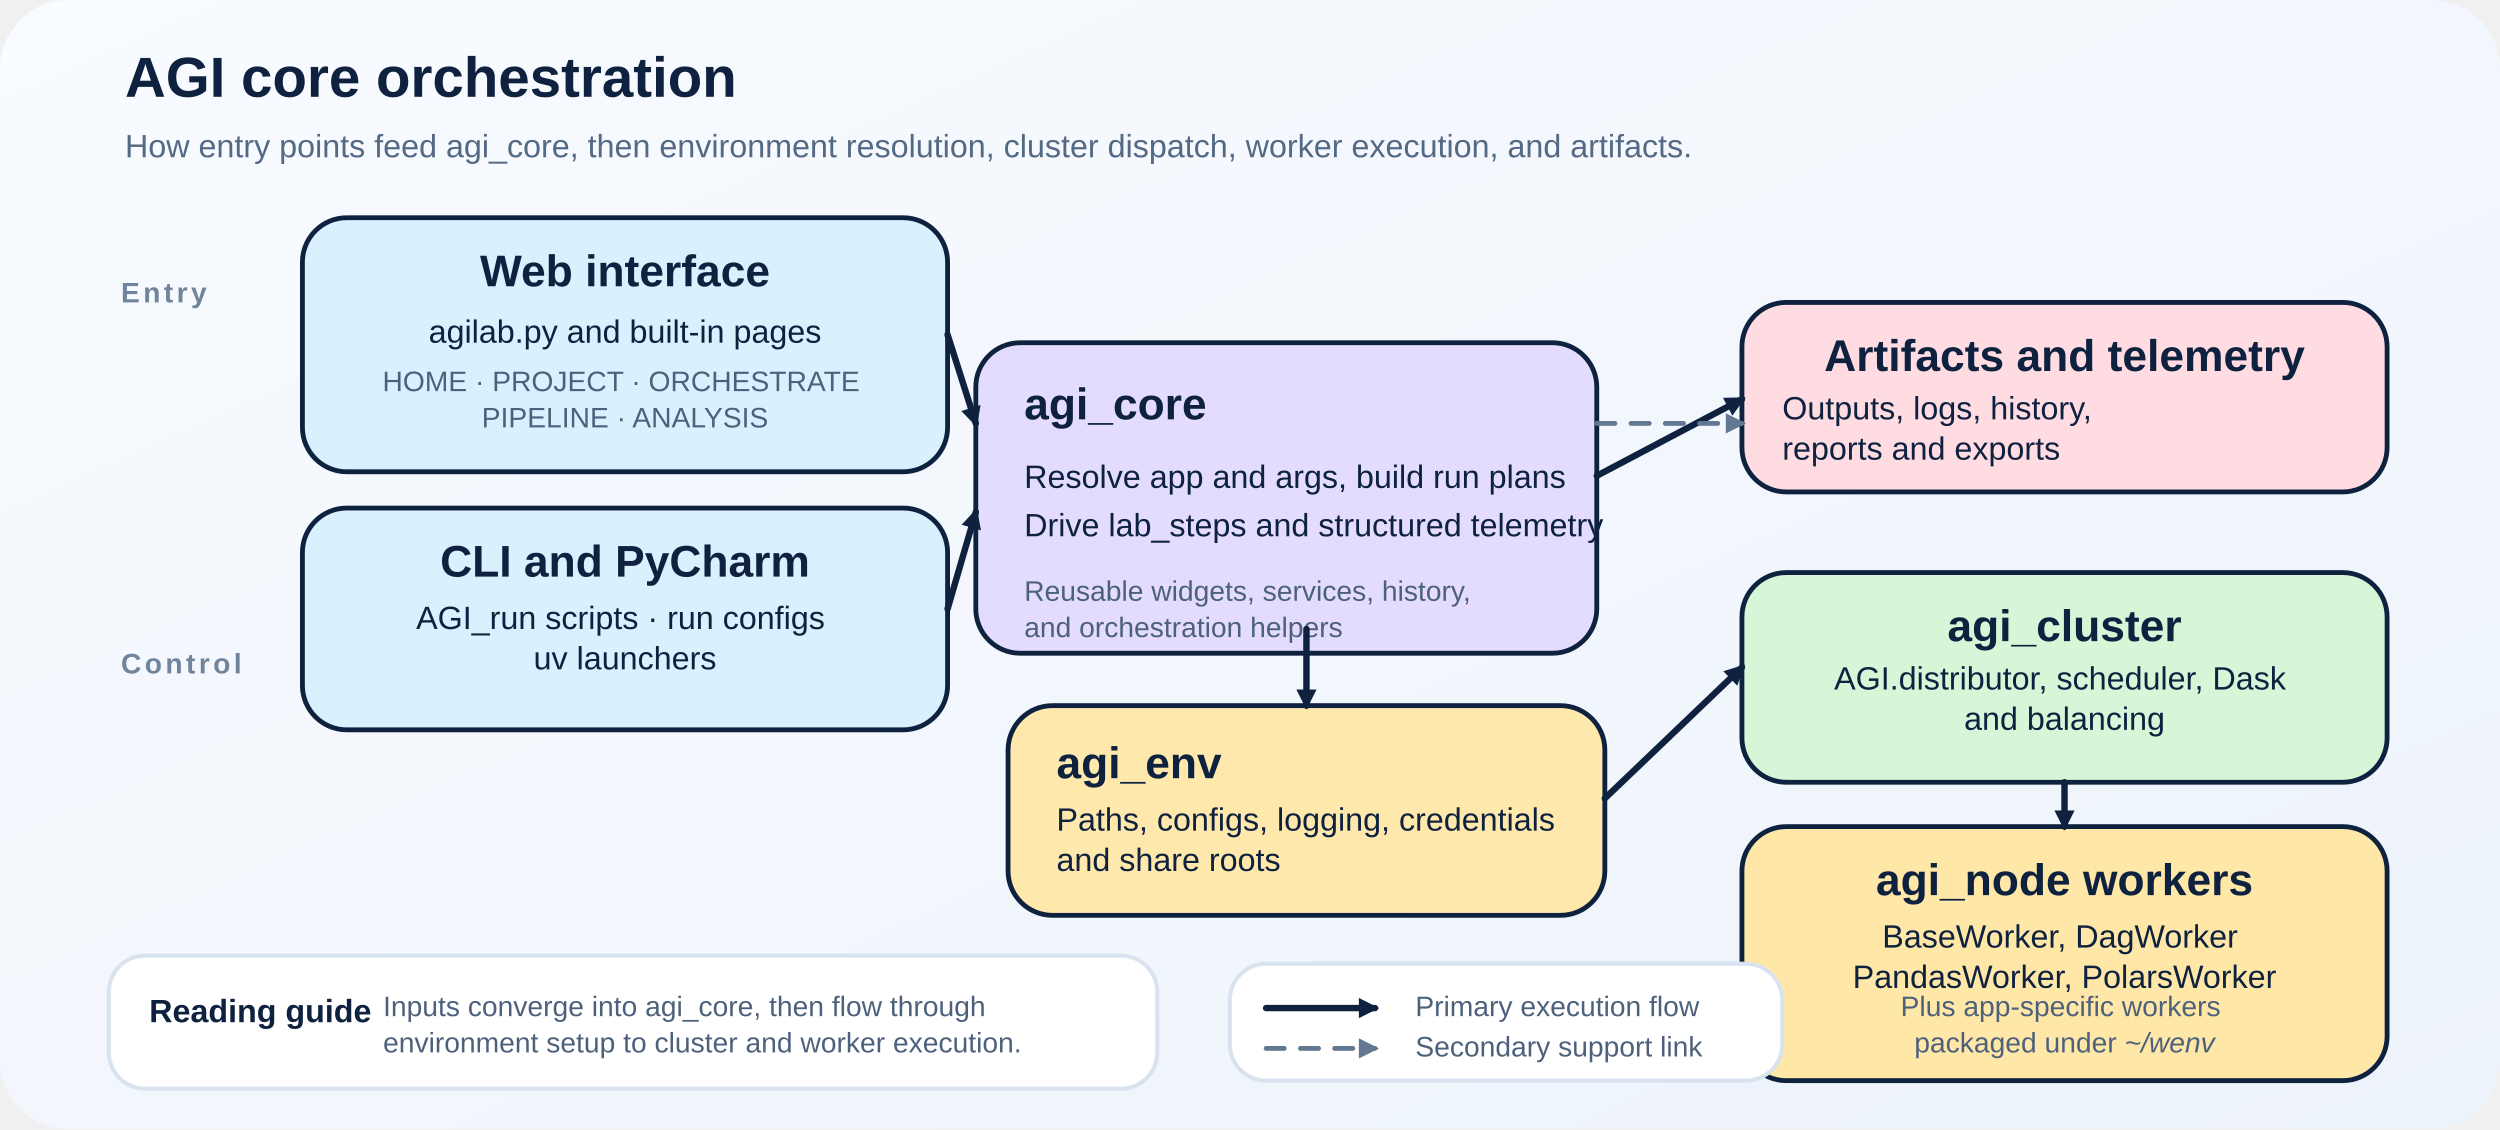
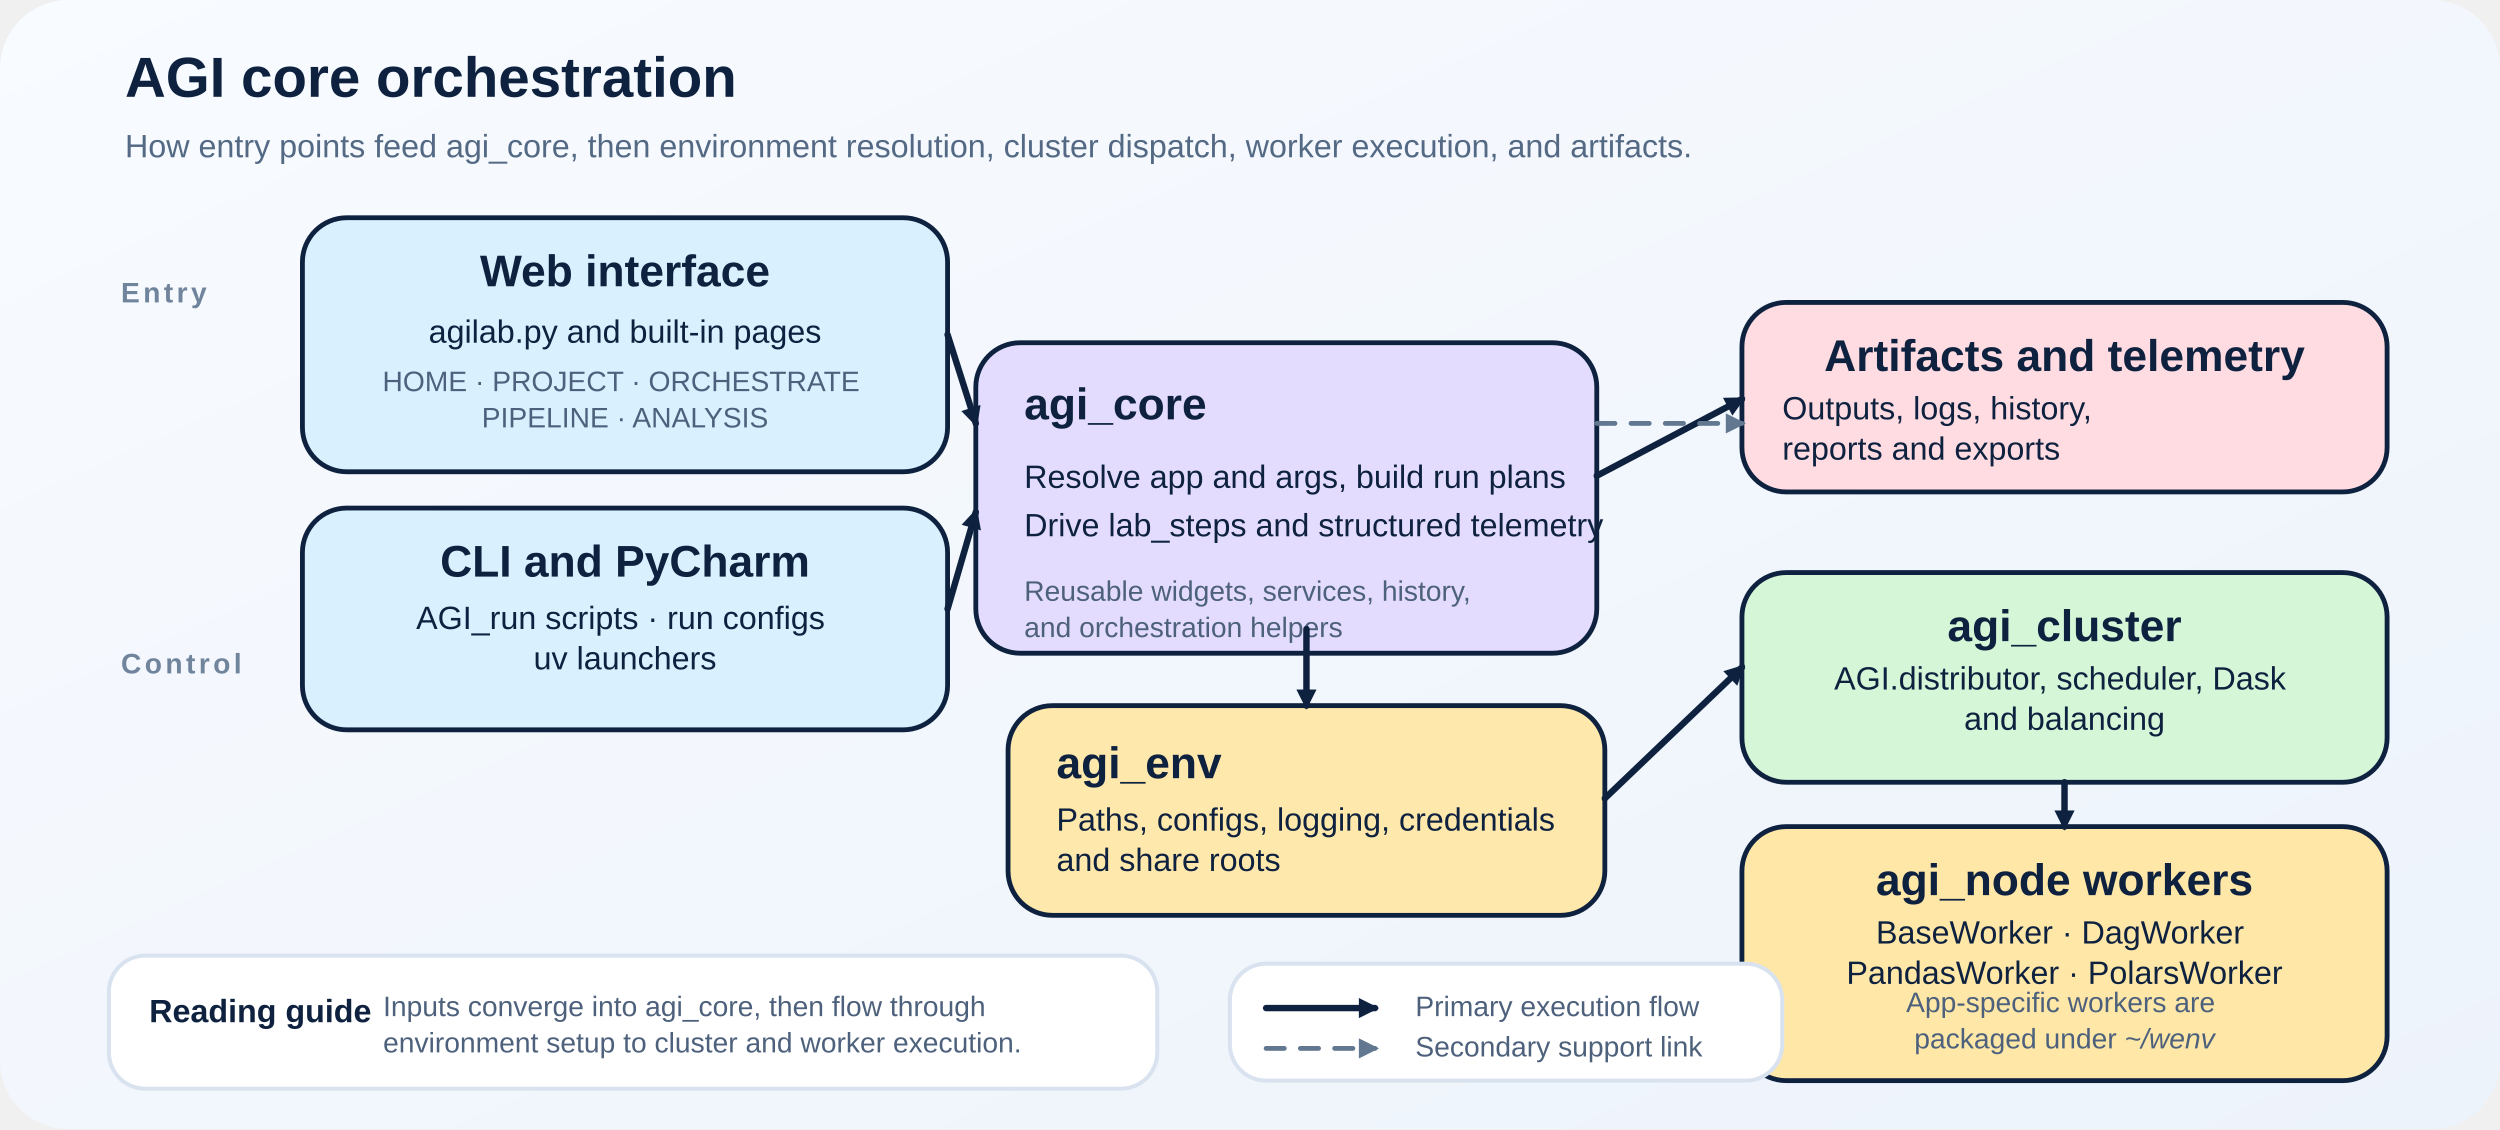
<svg xmlns="http://www.w3.org/2000/svg" width="1240" height="560" viewBox="0 0 1240 560" role="img" aria-labelledby="title desc">
  <defs>
    <style>
      text {
        font-family: Arial, Helvetica, sans-serif;
        fill: #0e223f;
      }
      .title {
        font-size: 28px;
        font-weight: 700;
      }
      .subtitle {
        font-size: 16px;
        fill: #536984;
      }
      .lane {
        font-size: 14px;
        font-weight: 700;
        letter-spacing: 0.12em;
        text-transform: uppercase;
        fill: #70849c;
      }
      .card {
        stroke: #0e223f;
        stroke-width: 2.4;
        rx: 22;
        ry: 22;
      }
      .card-title {
        font-size: 22px;
        font-weight: 700;
      }
      .card-body {
        font-size: 16px;
      }
      .card-note {
        font-size: 14px;
        fill: #4d617c;
      }
      .arrow {
        stroke: #0e223f;
        stroke-width: 3.2;
        stroke-linecap: round;
      }
      .arrow-soft {
        stroke: #627790;
        stroke-width: 2.4;
        stroke-linecap: round;
        stroke-dasharray: 9 8;
      }
      .callout {
        stroke: #d9e2ef;
        stroke-width: 2;
        rx: 18;
        ry: 18;
      }
      .callout-title {
        font-size: 16px;
        font-weight: 700;
      }
      .callout-body {
        font-size: 14px;
        fill: #4d617c;
      }
    </style>
    <marker id="arrowhead-core" markerWidth="10" markerHeight="10" refX="8" refY="5" orient="auto" markerUnits="userSpaceOnUse">
      <path d="M 0 0 L 10 5 L 0 10 z" fill="#0e223f" />
    </marker>
    <marker id="arrowhead-soft-core" markerWidth="10" markerHeight="10" refX="8" refY="5" orient="auto" markerUnits="userSpaceOnUse">
      <path d="M 0 0 L 10 5 L 0 10 z" fill="#627790" />
    </marker>
    <linearGradient id="core-bg" x1="0%" y1="0%" x2="100%" y2="100%">
      <stop offset="0%" stop-color="#f8fbff" />
      <stop offset="100%" stop-color="#edf3fb" />
    </linearGradient>
  </defs>
  <rect width="1240" height="560" fill="url(#core-bg)" rx="34" ry="34" />
  <g transform="translate(62,48)">
    <text class="title" x="0" y="0">AGI core orchestration</text>
    <text class="subtitle" x="0" y="30">How entry points feed agi_core, then environment resolution, cluster dispatch, worker execution, and artifacts.</text>
  </g>
  <g transform="translate(60,120)">
    <text class="lane" x="0" y="30">Entry</text>
    <text class="lane" x="0" y="214">Control</text>
    <text class="lane" x="0" y="410">Execution</text>
  </g>
  <g transform="translate(150,108)">
    <rect class="card" width="320" height="126" fill="#d9f0ff" />
    <text class="card-title" x="160" y="34" text-anchor="middle">Web interface</text>
    <text class="card-body" x="160" y="62" text-anchor="middle">agilab.py and built-in pages</text>
    <text class="card-note" x="160" y="86" text-anchor="middle">
      <tspan x="160" dy="0">HOME · PROJECT · ORCHESTRATE</tspan>
      <tspan x="160" dy="18">PIPELINE · ANALYSIS</tspan>
    </text>
  </g>
  <g transform="translate(150,252)">
    <rect class="card" width="320" height="110" fill="#d9f0ff" />
    <text class="card-title" x="160" y="34" text-anchor="middle">CLI and PyCharm</text>
    <text class="card-body" x="160" y="60" text-anchor="middle">
      <tspan x="160" dy="0">AGI_run scripts · run configs</tspan>
      <tspan x="160" dy="20">uv launchers</tspan>
    </text>
  </g>
  <g transform="translate(484,170)">
    <rect class="card" width="308" height="154" fill="#e3dcff" />
    <text class="card-title" x="24" y="38">agi_core</text>
    <text class="card-body" x="24" y="72">Resolve app and args, build run plans</text>
    <text class="card-body" x="24" y="96">Drive lab_steps and structured telemetry</text>
    <text class="card-note" x="24" y="128">
      <tspan x="24" dy="0">Reusable widgets, services, history,</tspan>
      <tspan x="24" dy="18">and orchestration helpers</tspan>
    </text>
  </g>
  <g transform="translate(500,350)">
    <rect class="card" width="296" height="104" fill="#ffe8ac" />
    <text class="card-title" x="24" y="36">agi_env</text>
    <text class="card-body" x="24" y="62">
      <tspan x="24" dy="0">Paths, configs, logging, credentials</tspan>
      <tspan x="24" dy="20">and share roots</tspan>
    </text>
  </g>
  <g transform="translate(864,150)">
    <rect class="card" width="320" height="94" fill="#ffdbe2" />
    <text class="card-title" x="160" y="34" text-anchor="middle">Artifacts and telemetry</text>
    <text class="card-body" x="20" y="58">
      <tspan x="20" dy="0">Outputs, logs, history,</tspan>
      <tspan x="20" dy="20">reports and exports</tspan>
    </text>
  </g>
  <g transform="translate(864,284)">
    <rect class="card" width="320" height="104" fill="#d6f6d8" />
    <text class="card-title" x="160" y="34" text-anchor="middle">agi_cluster</text>
    <text class="card-body" x="160" y="58" text-anchor="middle">
      <tspan x="160" dy="0">AGI.distributor, scheduler, Dask</tspan>
      <tspan x="160" dy="20">and balancing</tspan>
    </text>
  </g>
  <g transform="translate(864,410)">
    <rect class="card" width="320" height="126" fill="#ffe7a8" />
    <text class="card-title" x="160" y="34" text-anchor="middle">agi_node workers</text>
-     <text class="card-body" x="160" y="60" text-anchor="middle">
-       <tspan x="160" dy="0">BaseWorker, DagWorker</tspan>
-       <tspan x="160" dy="20">PandasWorker, PolarsWorker</tspan>
+     <text class="card-body" x="160" y="58" text-anchor="middle">
+       <tspan x="160" dy="0">BaseWorker · DagWorker</tspan>
+       <tspan x="160" dy="20">PandasWorker · PolarsWorker</tspan>
    </text>
-     <text class="card-note" x="160" y="94" text-anchor="middle">
-       <tspan x="160" dy="0">Plus app-specific workers</tspan>
+     <text class="card-note" x="160" y="92" text-anchor="middle">
+       <tspan x="160" dy="0">App-specific workers are</tspan>
      <tspan x="160" dy="18">packaged under <tspan font-style="italic">~/wenv</tspan>
      </tspan>
    </text>
  </g>
  <g transform="translate(54,474)">
    <rect class="callout" width="520" height="66" fill="#ffffff" />
    <text class="callout-title" x="20" y="33">Reading guide</text>
    <text class="callout-body" x="136" y="30">
      <tspan x="136" dy="0">Inputs converge into agi_core, then flow through</tspan>
      <tspan x="136" dy="18">environment setup to cluster and worker execution.</tspan>
    </text>
  </g>
  <g transform="translate(610,478)">
    <rect class="callout" width="274" height="58" fill="#ffffff" />
    <line class="arrow" x1="18" y1="22" x2="72" y2="22" marker-end="url(#arrowhead-core)" />
    <text class="callout-body" x="92" y="26">Primary execution flow</text>
    <line class="arrow-soft" x1="18" y1="42" x2="72" y2="42" marker-end="url(#arrowhead-soft-core)" />
    <text class="callout-body" x="92" y="46">Secondary support link</text>
  </g>
  <line class="arrow" x1="470" y1="166" x2="484" y2="210" marker-end="url(#arrowhead-core)" />
  <line class="arrow" x1="470" y1="302" x2="484" y2="254" marker-end="url(#arrowhead-core)" />
  <line class="arrow" x1="648" y1="312" x2="648" y2="350" marker-end="url(#arrowhead-core)" />
  <line class="arrow" x1="792" y1="236" x2="864" y2="198" marker-end="url(#arrowhead-core)" />
  <line class="arrow" x1="796" y1="396" x2="864" y2="331" marker-end="url(#arrowhead-core)" />
  <line class="arrow" x1="1024" y1="388" x2="1024" y2="410" marker-end="url(#arrowhead-core)" />
  <line class="arrow-soft" x1="792" y1="210" x2="864" y2="210" marker-end="url(#arrowhead-soft-core)" />
</svg>
